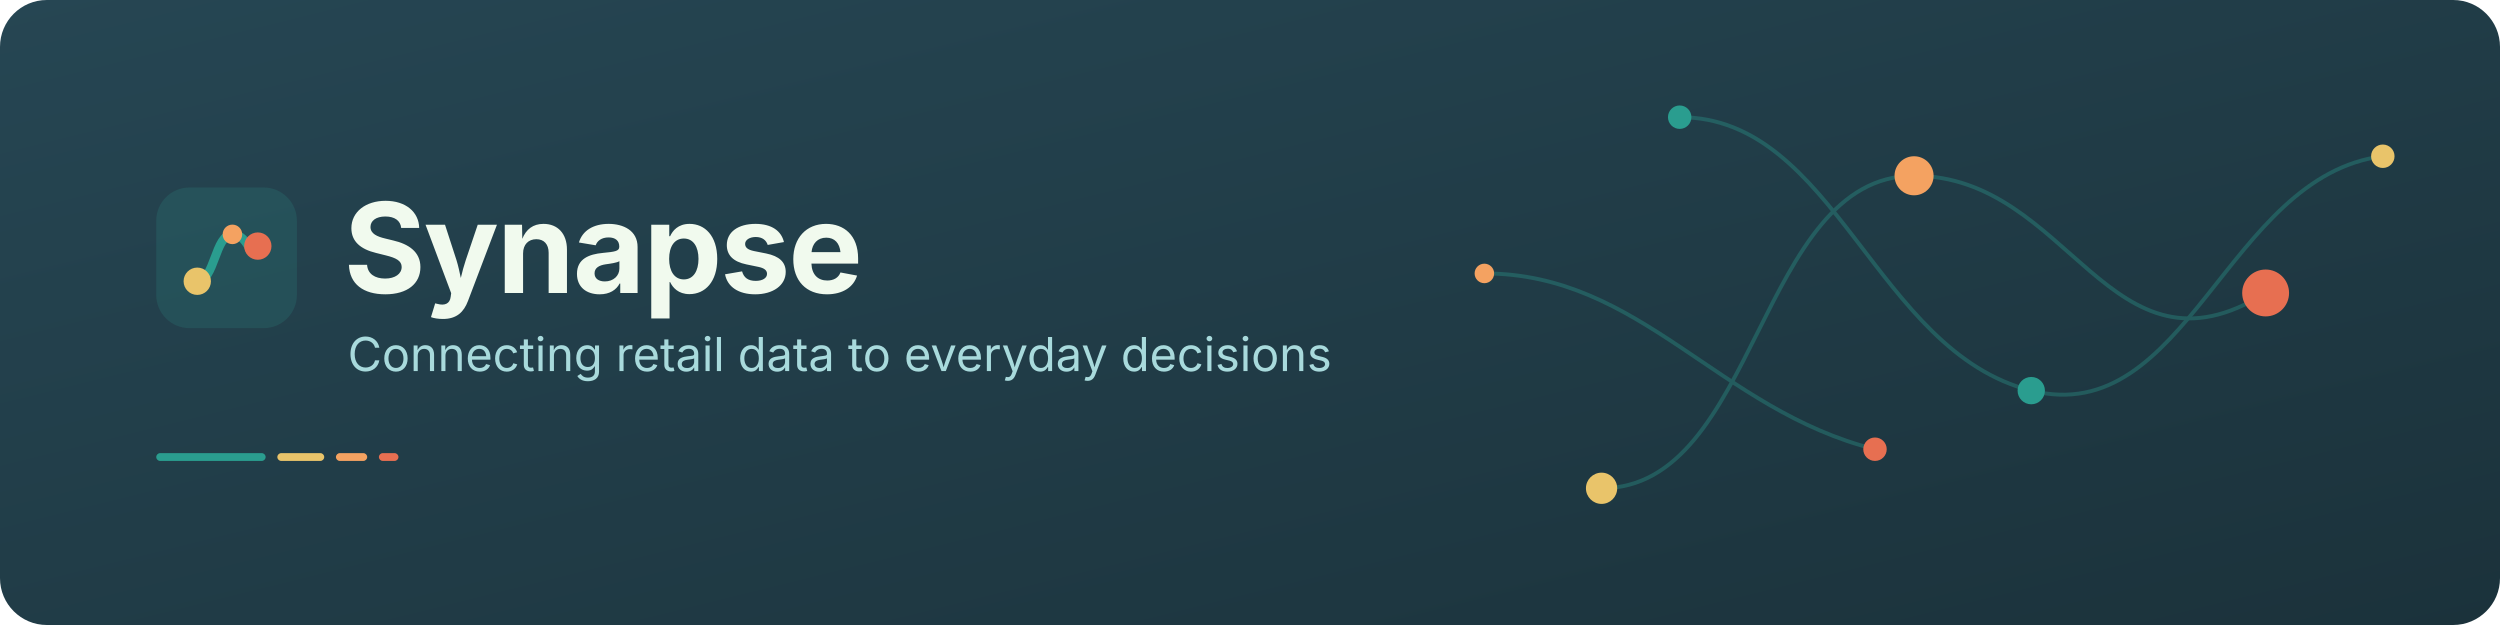
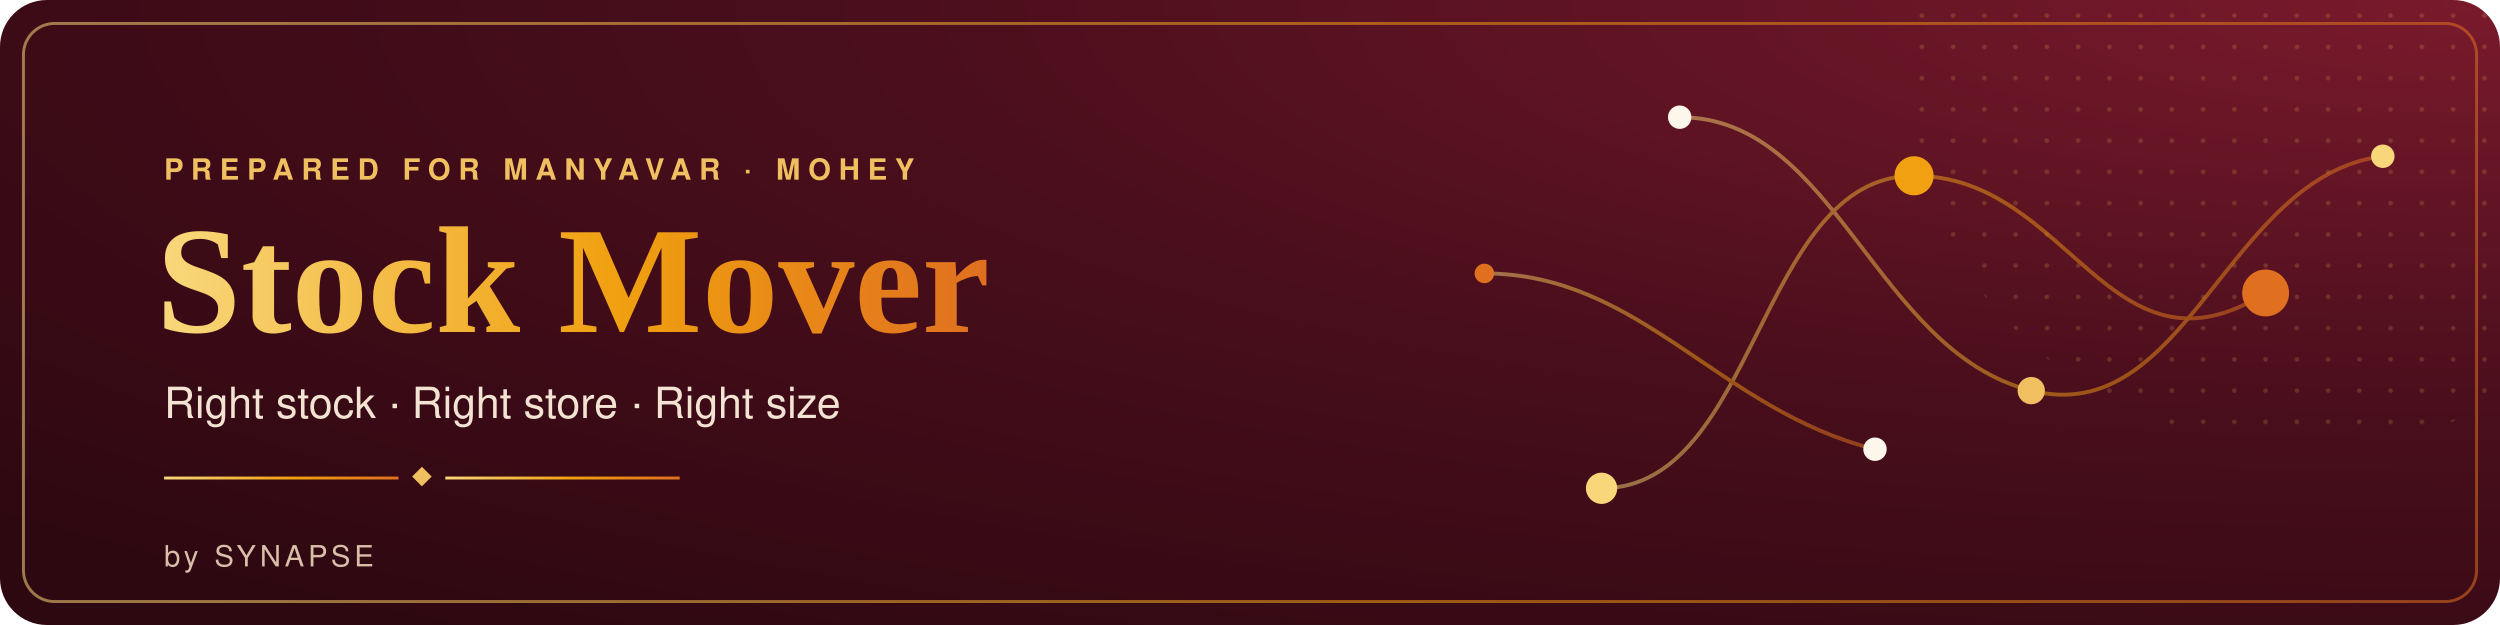
- <svg xmlns="http://www.w3.org/2000/svg" width="1280" height="320" viewBox="0 0 1280 320" role="img" aria-label="Synapse: connecting data to decisions">
+ <svg xmlns="http://www.w3.org/2000/svg" width="1280" height="320" viewBox="0 0 1280 320" role="img" aria-label="Synapse Stock Mover, prepared for Manyavar and Mohey">
  <defs>
-     <linearGradient id="bg" x1="0" y1="0" x2="1" y2="1">
-       <stop offset="0" stop-color="#264653" />
-       <stop offset="1" stop-color="#1b323b" />
+     <radialGradient id="bg" cx="1" cy="0" r="1.3">
+       <stop offset="0" stop-color="#7a1a2c" />
+       <stop offset=".5" stop-color="#4a0e1c" />
+       <stop offset="1" stop-color="#2e0811" />
+     </radialGradient>
+     <linearGradient id="gold" x1="0" y1="0" x2="1" y2="0">
+       <stop offset="0" stop-color="#f8d77a" />
+       <stop offset=".55" stop-color="#f0a010" />
+       <stop offset="1" stop-color="#e07020" />
    </linearGradient>
+     <pattern id="dots" width="16" height="16" patternUnits="userSpaceOnUse">
+       <circle cx="8" cy="8" r="1.2" fill="#f0c060" opacity=".18" />
+     </pattern>
  </defs>
  <rect width="1280" height="320" rx="24" fill="url(#bg)" />
-   <g fill="none" stroke="#2a9d8f" stroke-width="2" opacity=".35">
-     <path d="M820 250 C 900 250, 900 90, 980 90 S 1080 200, 1160 150" />
-     <path d="M860 60 C 940 60, 960 180, 1040 200 S 1140 90, 1220 80" />
-     <path d="M760 140 C 840 140, 880 210, 960 230" />
+   <rect x="12" y="12" width="1256" height="296" rx="16" fill="none" stroke="url(#gold)" stroke-width="1.5" opacity=".55" />
+   <circle cx="1180" cy="20" r="210" fill="url(#dots)" />
+   <g transform="translate(0 0)">
+     <g fill="none" stroke="url(#gold)" stroke-width="2" opacity=".5">
+       <path d="M820 250 C 900 250, 900 90, 980 90 S 1080 200, 1160 150" />
+       <path d="M860 60 C 940 60, 960 180, 1040 200 S 1140 90, 1220 80" />
+       <path d="M760 140 C 840 140, 880 210, 960 230" />
+     </g>
+     <circle cx="820" cy="250" r="8" fill="#f8d77a" />
+     <circle cx="980" cy="90" r="10" fill="#f0a010" />
+     <circle cx="1160" cy="150" r="12" fill="#e07020" />
+     <circle cx="860" cy="60" r="6" fill="#fdf6ea" />
+     <circle cx="1040" cy="200" r="7" fill="#f0c060" />
+     <circle cx="1220" cy="80" r="6" fill="#f8d77a" />
+     <circle cx="760" cy="140" r="5" fill="#e07020" />
+     <circle cx="960" cy="230" r="6" fill="#fdf6ea" />
+     <text x="84" y="92" font-family="'Segoe UI', Helvetica, Arial, sans-serif" font-size="15" font-weight="700" letter-spacing="4" fill="#f0c060">PREPARED FOR MANYAVAR · MOHEY</text>
+     <text x="80" y="170" font-family="'Cormorant Garamond', 'Playfair Display', Georgia, 'Times New Roman', serif" font-size="78" font-weight="700" fill="url(#gold)">Stock Mover</text>
+     <text x="84" y="214" font-family="'Segoe UI', Helvetica, Arial, sans-serif" font-size="22" fill="#f3e3d3">Right stock · Right store · Right size</text>
+     <g transform="translate(84 244)" fill="#f0c060">
+       <rect y="0" width="120" height="1.5" fill="url(#gold)" />
+       <path d="M132 -5 l5 5 -5 5 -5 -5z" />
+       <rect x="144" y="0" width="120" height="1.5" fill="url(#gold)" />
+     </g>
+     <text x="84" y="290" font-family="'Segoe UI', Helvetica, Arial, sans-serif" font-size="15" letter-spacing="2" fill="#d9bfa8">by SYNAPSE</text>
  </g>
-   <g>
-     <circle cx="820" cy="250" r="8" fill="#e9c46a" />
-     <circle cx="980" cy="90" r="10" fill="#f4a261" />
-     <circle cx="1160" cy="150" r="12" fill="#e76f51" />
-     <circle cx="860" cy="60" r="6" fill="#2a9d8f" />
-     <circle cx="1040" cy="200" r="7" fill="#2a9d8f" />
-     <circle cx="1220" cy="80" r="6" fill="#e9c46a" />
-     <circle cx="760" cy="140" r="5" fill="#f4a261" />
-     <circle cx="960" cy="230" r="6" fill="#e76f51" />
-   </g>
-   <g transform="translate(80 96)">
-     <rect width="72" height="72" rx="17" fill="#2a9d8f" opacity=".18" />
-     <path d="M21 48 C 30 48, 30 24, 39 24 S 48 39, 52 30" fill="none" stroke="#2a9d8f" stroke-width="4.5" stroke-linecap="round" />
-     <circle cx="21" cy="48" r="7" fill="#e9c46a" />
-     <circle cx="39" cy="24" r="5" fill="#f4a261" />
-     <circle cx="52" cy="30" r="7" fill="#e76f51" />
-   </g>
-   <text x="176" y="150" font-family="Inter, 'Segoe UI', Helvetica, Arial, sans-serif" font-size="64" font-weight="700" fill="#f1faee" letter-spacing="-1">Synapse</text>
-   <text x="178" y="190" font-family="Inter, 'Segoe UI', Helvetica, Arial, sans-serif" font-size="24" fill="#a8dadc">Connecting retail data to everyday decisions</text>
-   <rect x="80" y="232" width="56" height="4" rx="2" fill="#2a9d8f" />
-   <rect x="142" y="232" width="24" height="4" rx="2" fill="#e9c46a" />
-   <rect x="172" y="232" width="16" height="4" rx="2" fill="#f4a261" />
-   <rect x="194" y="232" width="10" height="4" rx="2" fill="#e76f51" />
</svg>
